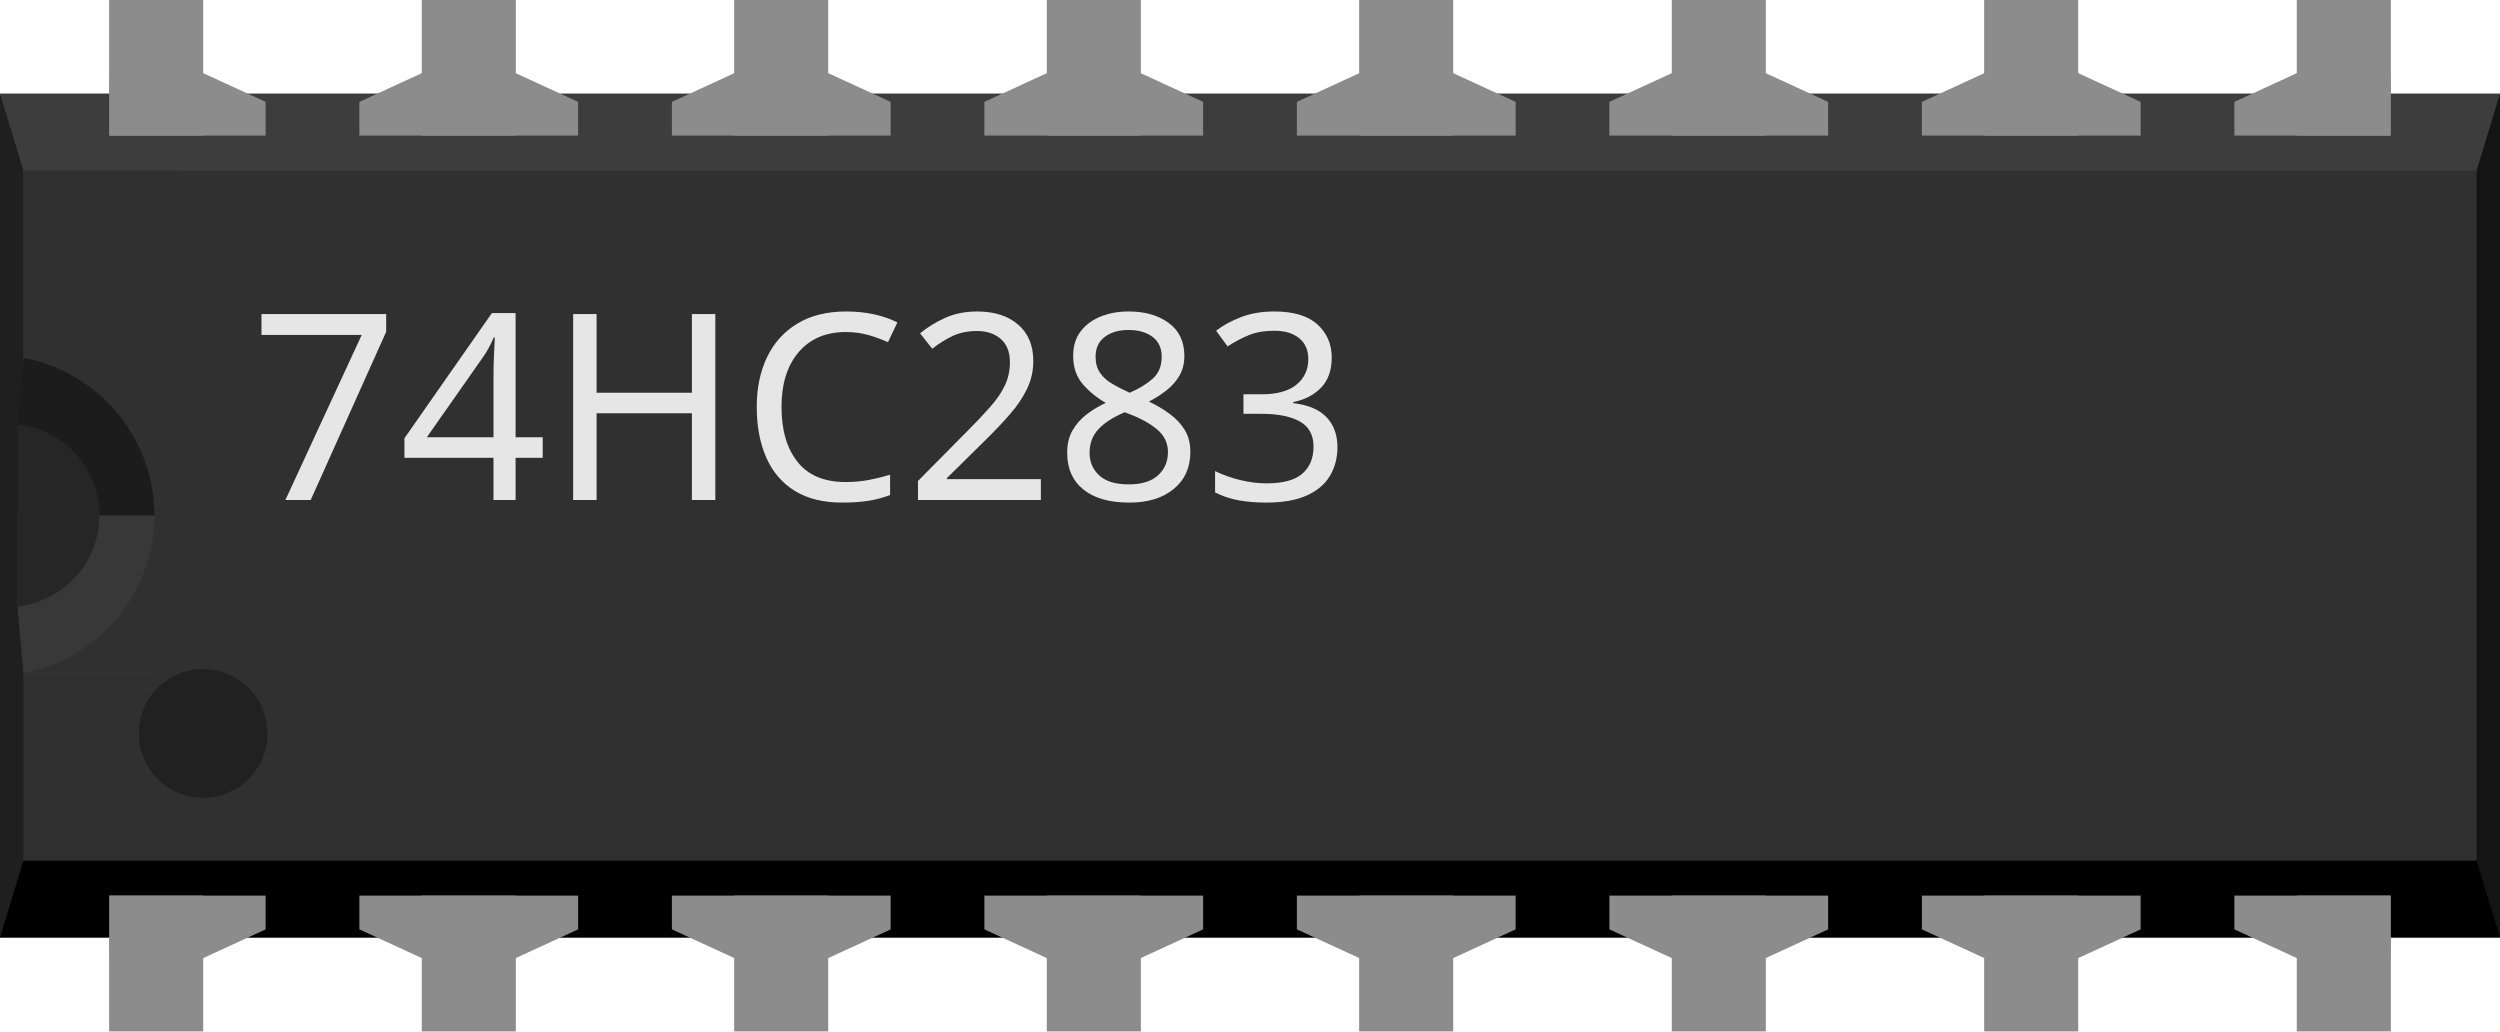
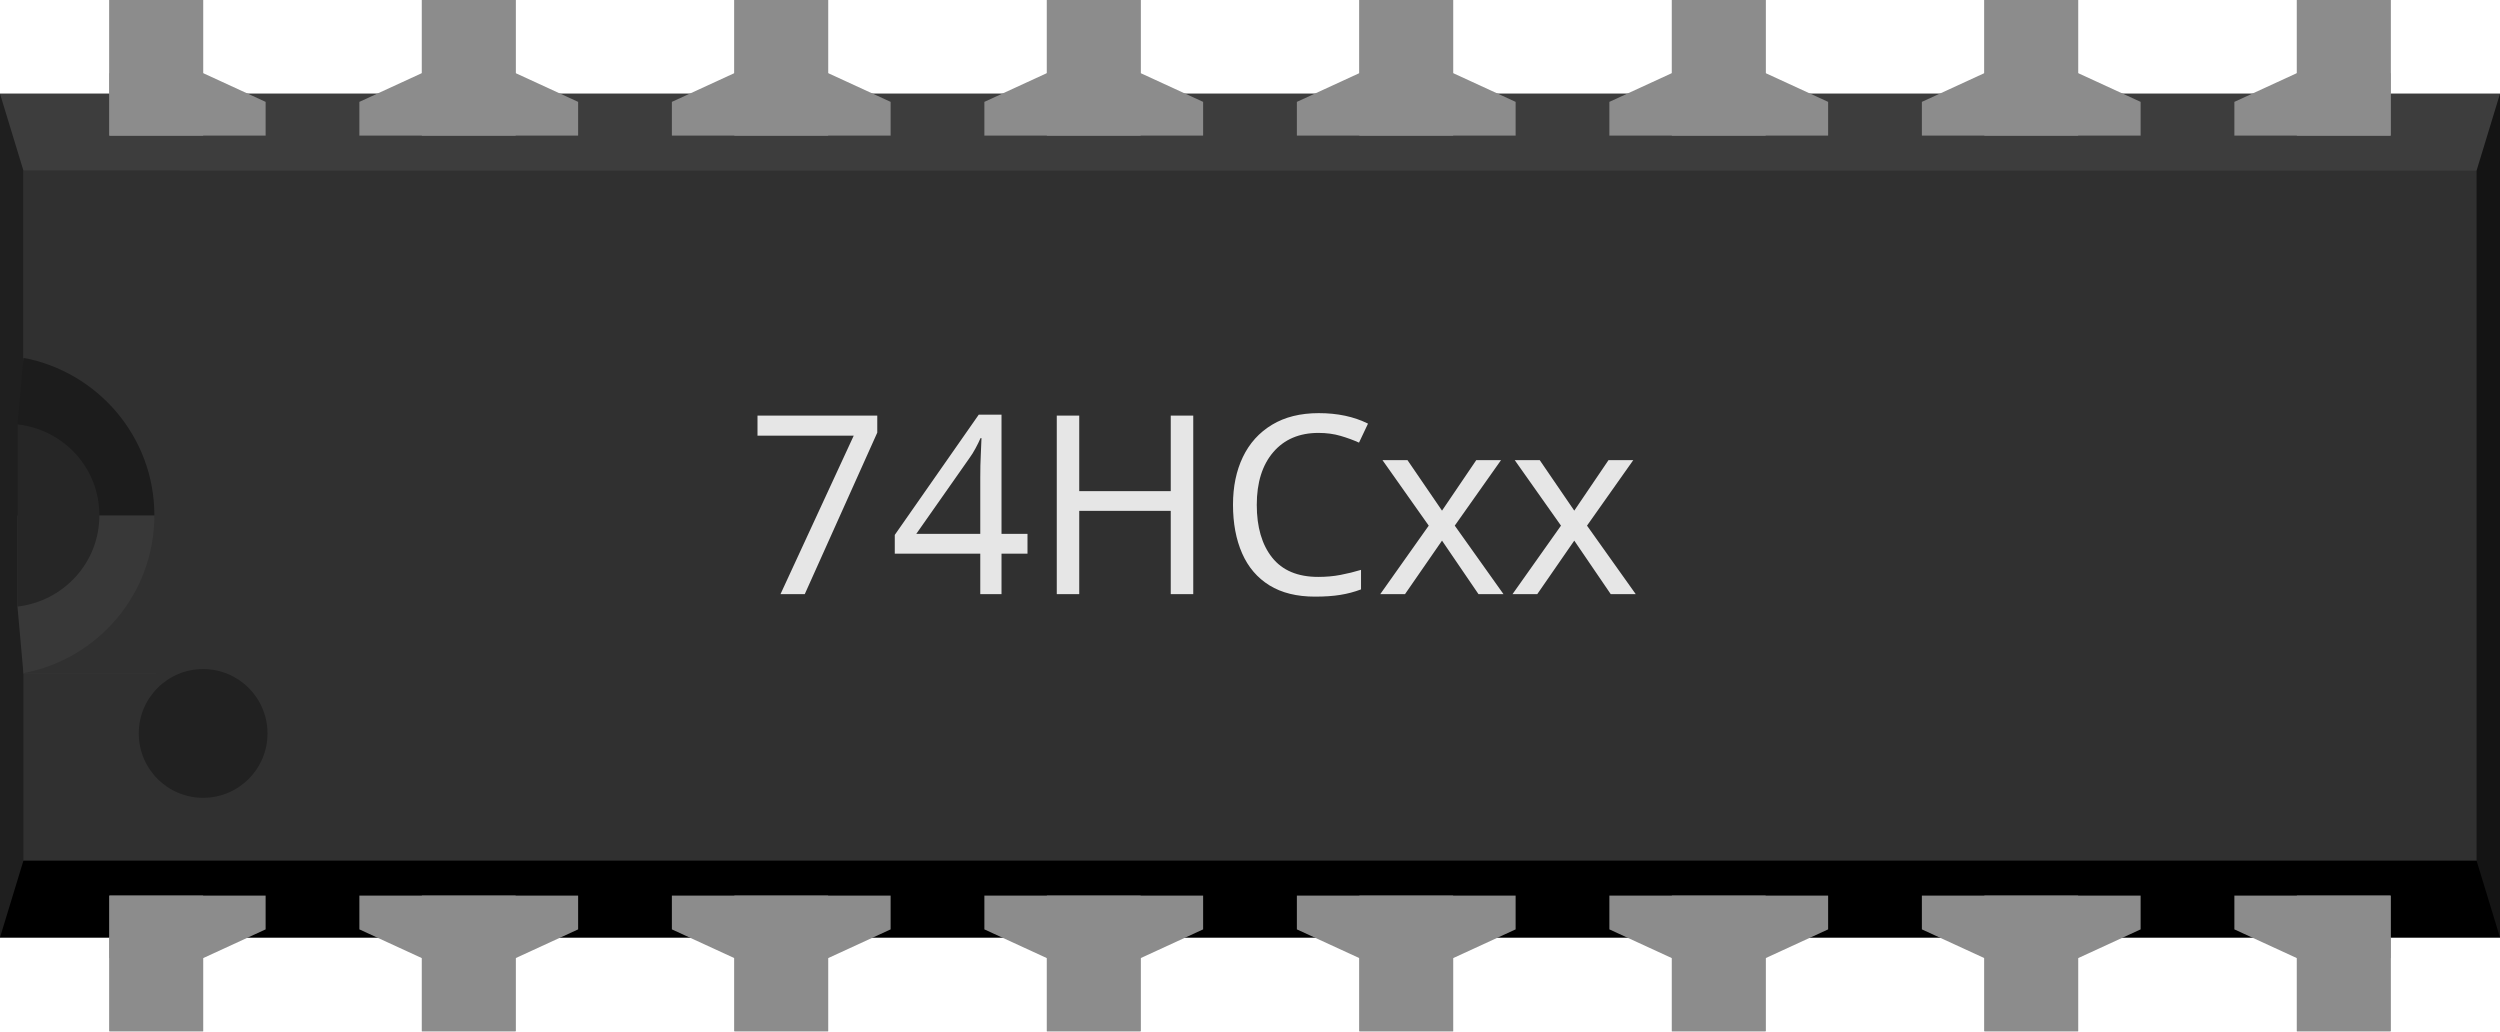
<svg xmlns="http://www.w3.org/2000/svg" width="0.8in" x="0in" version="1.2" y="0in" height="0.33in" viewBox="0 0 800 330" id="svg10818">
  <defs id="defs10822" />
  <g gorn="0.1" id="breadboard">
-     <g id="g385">
-       <g id="g284">
-         <rect width="800" x="0" y="30" fill="#303030" gorn="0.1.0" height="270" id="middle" />
-         <rect width="800" x="0" y="30" fill="#3D3D3D" gorn="0.1.1" height="24.6" id="top" />
-         <rect width="800" x="0" y="275.4" fill="#000000" gorn="0.1.2" height="24.6" id="bottom" />
-         <polygon fill="#141414" points="800,30,792.5,54.6,792.5,275.4,800,300" gorn="0.1.3" id="right" />
-         <polygon fill="#1F1F1F" points="0,30,7.5,54.6,7.5,275.4,0,300" gorn="0.1.4" id="left" />
-         <polygon fill="#1C1C1C" points="50,115,7.5,114.6,5.6,135.8,5.6,165,50,165" gorn="0.1.5" id="left-upper-rect" />
-         <polygon fill="#383838" points="7.5,215.5,50,215.5,50,165,5.6,165,5.6,194.2" gorn="0.1.6" id="left-lower-rect" />
-         <path fill="#262626" gorn="0.1.7" id="slot" d="M5.6,135.8l0,58.3c14.7,-1.7,26.2,-14,26.2,-29.2C31.8,149.7,20.4,137.5,5.6,135.8z" />
-         <path fill="#303030" gorn="0.1.8" id="cover" d="M7.5,54.6L7.5,114.5c23.8,4.5,41.9,25.3,41.9,50.4c0,25.1,-18,46,-41.9,50.5L7.5,215.5l50,0L57.5,54.6L7.5,54.6z" />
-         <circle fill="#212121" cx="65" cy="234.7" r="20.6" id="circle10750" />
-         <text x="80" y="160" fill="#e6e6e6" font-family="OCRA" gorn="0.1.10" text-anchor="start" stroke="none" id="label" style="font-style:normal;font-variant:normal;font-weight:normal;font-stretch:normal;font-size:83.333px;font-family:OCRA;-inkscape-font-specification:'OCRA, Normal';font-variant-ligatures:normal;font-variant-caps:normal;font-variant-numeric:normal;font-variant-east-asian:normal;text-anchor:start;fill:#e6e6e6;stroke:none">74HC283</text>
-         <rect width="30" x="35" y="286.6" fill="#8C8C8C" gorn="0.1.11" height="43.4" id="connector0pin" />
-         <rect width="30" x="35" y="300" fill="#8C8C8C" gorn="0.1.12" height="30" id="connector0terminal" />
-         <polygon fill="#8C8C8C" points="35,286.6,35,306.6,65,306.6,85,297.4,85,286.6" id="polygon10755" />
-         <rect width="30" x="35" fill="#8C8C8C" gorn="0.1.14" height="43.4" id="connector15pin" />
-         <rect width="30" x="35" fill="#8C8C8C" gorn="0.1.15" height="30" id="connector15terminal" />
-         <polygon fill="#8C8C8C" points="85,43.4,85,32.6,65,23.4,35,23.4,35,43.4" id="polygon10759" />
-         <rect width="30" x="735" y="286.6" fill="#8C8C8C" gorn="0.1.17" height="43.4" id="connector7pin" />
-         <rect width="30" x="735" y="300" fill="#8C8C8C" gorn="0.1.18" height="30" id="connector7terminal" />
-         <polygon fill="#8C8C8C" points="715,286.6,715,297.4,735,306.6,765,306.6,765,286.6" id="polygon10763" />
-         <rect width="30" x="735" y="0" fill="#8C8C8C" gorn="0.1.20" height="43.4" id="connector8pin" />
-         <rect width="30" x="735" y="0" fill="#8C8C8C" gorn="0.1.21" height="30" id="connector8terminal" />
-         <polygon fill="#8C8C8C" points="765,43.4,765,23.4,735,23.4,715,32.6,715,43.4" id="polygon10767" />
-         <rect width="30" x="135" y="0" fill="#8C8C8C" gorn="0.1.23" height="43.4" id="connector14pin" />
-         <rect width="30" x="135" fill="#8C8C8C" gorn="0.1.24" height="30" id="connector14terminal" />
-         <polygon fill="#8C8C8C" points="185,43.4,185,32.6,165,23.4,135,23.4,115,32.6,115,43.4" id="polygon10771" />
-         <rect width="30" x="235" y="0" fill="#8C8C8C" gorn="0.1.26" height="43.4" id="connector13pin" />
-         <rect width="30" x="235" fill="#8C8C8C" gorn="0.1.27" height="30" id="connector13terminal" />
-         <polygon fill="#8C8C8C" points="285,43.4,285,32.6,265,23.4,235,23.4,215,32.6,215,43.4" id="polygon10775" />
-         <rect width="30" x="335" y="0" fill="#8C8C8C" gorn="0.1.29" height="43.4" id="connector12pin" />
-         <rect width="30" x="335" fill="#8C8C8C" gorn="0.1.30" height="30" id="connector12terminal" />
-         <polygon fill="#8C8C8C" points="385,43.4,385,32.6,365,23.4,335,23.4,315,32.6,315,43.4" id="polygon10779" />
-         <rect width="30" x="435" y="0" fill="#8C8C8C" gorn="0.1.32" height="43.4" id="connector11pin" />
-         <rect width="30" x="435" fill="#8C8C8C" gorn="0.1.33" height="30" id="connector11terminal" />
-         <polygon fill="#8C8C8C" points="485,43.4,485,32.6,465,23.4,435,23.4,415,32.6,415,43.4" id="polygon10783" />
-         <rect width="30" x="535" y="0" fill="#8C8C8C" gorn="0.1.35" height="43.4" id="connector10pin" />
-         <rect width="30" x="535" fill="#8C8C8C" gorn="0.1.36" height="30" id="connector10terminal" />
-         <polygon fill="#8C8C8C" points="585,43.4,585,32.6,565,23.4,535,23.4,515,32.6,515,43.4" id="polygon10787" />
-         <rect width="30" x="635" y="0" fill="#8C8C8C" gorn="0.1.38" height="43.4" id="connector9pin" />
-         <rect width="30" x="635" fill="#8C8C8C" gorn="0.1.39" height="30" id="connector9terminal" />
-         <polygon fill="#8C8C8C" points="685,43.4,685,32.6,665,23.4,635,23.4,615,32.6,615,43.4" id="polygon10791" />
-         <rect width="30" x="135" y="286.6" fill="#8C8C8C" gorn="0.1.41" height="43.4" id="connector1pin" />
-         <rect width="30" x="135" y="300" fill="#8C8C8C" gorn="0.1.42" height="30" id="connector1terminal" />
-         <polygon fill="#8C8C8C" points="115,286.6,115,297.4,135,306.6,165,306.6,185,297.4,185,286.6" id="polygon10795" />
-         <rect width="30" x="235" y="286.6" fill="#8C8C8C" gorn="0.1.44" height="43.4" id="connector2pin" />
-         <rect width="30" x="235" y="300" fill="#8C8C8C" gorn="0.1.45" height="30" id="connector2terminal" />
-         <polygon fill="#8C8C8C" points="215,286.6,215,297.4,235,306.6,265,306.6,285,297.4,285,286.6" id="polygon10799" />
-         <rect width="30" x="335" y="286.6" fill="#8C8C8C" gorn="0.1.47" height="43.4" id="connector3pin" />
-         <rect width="30" x="335" y="300" fill="#8C8C8C" gorn="0.1.48" height="30" id="connector3terminal" />
-         <polygon fill="#8C8C8C" points="315,286.6,315,297.4,335,306.6,365,306.6,385,297.4,385,286.6" id="polygon10803" />
-         <rect width="30" x="435" y="286.6" fill="#8C8C8C" gorn="0.1.50" height="43.4" id="connector4pin" />
-         <rect width="30" x="435" y="300" fill="#8C8C8C" gorn="0.1.51" height="30" id="connector4terminal" />
-         <polygon fill="#8C8C8C" points="415,286.6,415,297.4,435,306.6,465,306.6,485,297.4,485,286.6" id="polygon10807" />
-         <rect width="30" x="535" y="286.6" fill="#8C8C8C" gorn="0.1.53" height="43.4" id="connector5pin" />
-         <rect width="30" x="535" y="300" fill="#8C8C8C" gorn="0.1.54" height="30" id="connector5terminal" />
-         <polygon fill="#8C8C8C" points="515,286.6,515,297.4,535,306.6,565,306.6,585,297.4,585,286.6" id="polygon10811" />
-         <rect width="30" x="635" y="286.6" fill="#8C8C8C" gorn="0.1.56" height="43.4" id="connector6pin" />
-         <rect width="30" x="635" y="300" fill="#8C8C8C" gorn="0.1.57" height="30" id="connector6terminal" />
-         <polygon fill="#8C8C8C" points="615,286.6,615,297.4,635,306.6,665,306.6,685,297.4,685,286.6" id="polygon10815" />
-       </g>
-     </g>
+     <rect width="800" x="0" y="30" fill="#303030" gorn="0.1.0" height="270" id="middle" />
+     <rect width="800" x="0" y="30" fill="#3D3D3D" gorn="0.1.1" height="24.6" id="top" />
+     <rect width="800" x="0" y="275.4" fill="#000000" gorn="0.1.2" height="24.6" id="bottom" />
+     <polygon fill="#141414" points="800,30,792.5,54.6,792.5,275.4,800,300" gorn="0.1.3" id="right" />
+     <polygon fill="#1F1F1F" points="0,30,7.5,54.6,7.5,275.4,0,300" gorn="0.1.4" id="left" />
+     <polygon fill="#1C1C1C" points="50,115,7.5,114.6,5.6,135.8,5.6,165,50,165" gorn="0.1.5" id="left-upper-rect" />
+     <polygon fill="#383838" points="7.5,215.5,50,215.5,50,165,5.6,165,5.6,194.2" gorn="0.1.6" id="left-lower-rect" />
+     <path fill="#262626" gorn="0.1.7" id="slot" d="M5.6,135.8l0,58.3c14.7,-1.7,26.2,-14,26.2,-29.2C31.8,149.7,20.4,137.5,5.6,135.8z" />
+     <path fill="#303030" gorn="0.1.8" id="cover" d="M7.5,54.6L7.5,114.5c23.8,4.5,41.9,25.3,41.9,50.4c0,25.1,-18,46,-41.9,50.5L7.5,215.5l50,0L57.5,54.6L7.5,54.6z" />
+     <circle fill="#212121" cx="65" cy="234.7" r="20.6" id="circle10750" />
+     <text x="238.884" y="190.124" fill="#e6e6e6" font-family="OCRA" gorn="0.1.10" text-anchor="start" stroke="none" id="label" font-size="80px">74HCxx</text>
+     <rect width="30" x="35" y="286.6" fill="#8C8C8C" gorn="0.1.11" height="43.4" id="connector0pin" />
+     <rect width="30" x="35" y="300" fill="#8C8C8C" gorn="0.1.12" height="30" id="connector0terminal" />
+     <polygon fill="#8C8C8C" points="35,286.6,35,306.6,65,306.6,85,297.4,85,286.6" id="polygon10755" />
+     <rect width="30" x="35" fill="#8C8C8C" gorn="0.1.14" height="43.4" id="connector15pin" />
+     <rect width="30" x="35" fill="#8C8C8C" gorn="0.1.15" height="30" id="connector15terminal" />
+     <polygon fill="#8C8C8C" points="85,43.4,85,32.6,65,23.4,35,23.4,35,43.4" id="polygon10759" />
+     <rect width="30" x="735" y="286.6" fill="#8C8C8C" gorn="0.1.17" height="43.4" id="connector7pin" />
+     <rect width="30" x="735" y="300" fill="#8C8C8C" gorn="0.1.18" height="30" id="connector7terminal" />
+     <polygon fill="#8C8C8C" points="715,286.6,715,297.4,735,306.6,765,306.6,765,286.6" id="polygon10763" />
+     <rect width="30" x="735" y="0" fill="#8C8C8C" gorn="0.1.20" height="43.4" id="connector8pin" />
+     <rect width="30" x="735" y="0" fill="#8C8C8C" gorn="0.1.21" height="30" id="connector8terminal" />
+     <polygon fill="#8C8C8C" points="765,43.4,765,23.4,735,23.4,715,32.6,715,43.4" id="polygon10767" />
+     <rect width="30" x="135" y="0" fill="#8C8C8C" gorn="0.1.23" height="43.4" id="connector14pin" />
+     <rect width="30" x="135" fill="#8C8C8C" gorn="0.1.24" height="30" id="connector14terminal" />
+     <polygon fill="#8C8C8C" points="185,43.4,185,32.6,165,23.4,135,23.4,115,32.6,115,43.4" id="polygon10771" />
+     <rect width="30" x="235" y="0" fill="#8C8C8C" gorn="0.1.26" height="43.4" id="connector13pin" />
+     <rect width="30" x="235" fill="#8C8C8C" gorn="0.1.27" height="30" id="connector13terminal" />
+     <polygon fill="#8C8C8C" points="285,43.4,285,32.6,265,23.4,235,23.4,215,32.6,215,43.4" id="polygon10775" />
+     <rect width="30" x="335" y="0" fill="#8C8C8C" gorn="0.1.29" height="43.4" id="connector12pin" />
+     <rect width="30" x="335" fill="#8C8C8C" gorn="0.1.30" height="30" id="connector12terminal" />
+     <polygon fill="#8C8C8C" points="385,43.4,385,32.6,365,23.4,335,23.4,315,32.6,315,43.4" id="polygon10779" />
+     <rect width="30" x="435" y="0" fill="#8C8C8C" gorn="0.1.32" height="43.4" id="connector11pin" />
+     <rect width="30" x="435" fill="#8C8C8C" gorn="0.1.33" height="30" id="connector11terminal" />
+     <polygon fill="#8C8C8C" points="485,43.4,485,32.6,465,23.4,435,23.4,415,32.6,415,43.4" id="polygon10783" />
+     <rect width="30" x="535" y="0" fill="#8C8C8C" gorn="0.1.35" height="43.4" id="connector10pin" />
+     <rect width="30" x="535" fill="#8C8C8C" gorn="0.1.36" height="30" id="connector10terminal" />
+     <polygon fill="#8C8C8C" points="585,43.4,585,32.6,565,23.4,535,23.4,515,32.6,515,43.4" id="polygon10787" />
+     <rect width="30" x="635" y="0" fill="#8C8C8C" gorn="0.1.38" height="43.4" id="connector9pin" />
+     <rect width="30" x="635" fill="#8C8C8C" gorn="0.1.39" height="30" id="connector9terminal" />
+     <polygon fill="#8C8C8C" points="685,43.4,685,32.6,665,23.4,635,23.4,615,32.6,615,43.4" id="polygon10791" />
+     <rect width="30" x="135" y="286.6" fill="#8C8C8C" gorn="0.1.41" height="43.4" id="connector1pin" />
+     <rect width="30" x="135" y="300" fill="#8C8C8C" gorn="0.1.42" height="30" id="connector1terminal" />
+     <polygon fill="#8C8C8C" points="115,286.6,115,297.4,135,306.6,165,306.6,185,297.4,185,286.6" id="polygon10795" />
+     <rect width="30" x="235" y="286.6" fill="#8C8C8C" gorn="0.1.44" height="43.4" id="connector2pin" />
+     <rect width="30" x="235" y="300" fill="#8C8C8C" gorn="0.1.45" height="30" id="connector2terminal" />
+     <polygon fill="#8C8C8C" points="215,286.6,215,297.4,235,306.6,265,306.6,285,297.4,285,286.6" id="polygon10799" />
+     <rect width="30" x="335" y="286.6" fill="#8C8C8C" gorn="0.1.47" height="43.4" id="connector3pin" />
+     <rect width="30" x="335" y="300" fill="#8C8C8C" gorn="0.1.48" height="30" id="connector3terminal" />
+     <polygon fill="#8C8C8C" points="315,286.6,315,297.4,335,306.6,365,306.6,385,297.4,385,286.6" id="polygon10803" />
+     <rect width="30" x="435" y="286.6" fill="#8C8C8C" gorn="0.1.50" height="43.4" id="connector4pin" />
+     <rect width="30" x="435" y="300" fill="#8C8C8C" gorn="0.1.51" height="30" id="connector4terminal" />
+     <polygon fill="#8C8C8C" points="415,286.6,415,297.4,435,306.6,465,306.6,485,297.4,485,286.6" id="polygon10807" />
+     <rect width="30" x="535" y="286.6" fill="#8C8C8C" gorn="0.1.53" height="43.4" id="connector5pin" />
+     <rect width="30" x="535" y="300" fill="#8C8C8C" gorn="0.1.54" height="30" id="connector5terminal" />
+     <polygon fill="#8C8C8C" points="515,286.6,515,297.4,535,306.6,565,306.6,585,297.4,585,286.6" id="polygon10811" />
+     <rect width="30" x="635" y="286.6" fill="#8C8C8C" gorn="0.1.56" height="43.4" id="connector6pin" />
+     <rect width="30" x="635" y="300" fill="#8C8C8C" gorn="0.1.57" height="30" id="connector6terminal" />
+     <polygon fill="#8C8C8C" points="615,286.6,615,297.4,635,306.6,665,306.6,685,297.4,685,286.6" id="polygon10815" />
  </g>
</svg>
